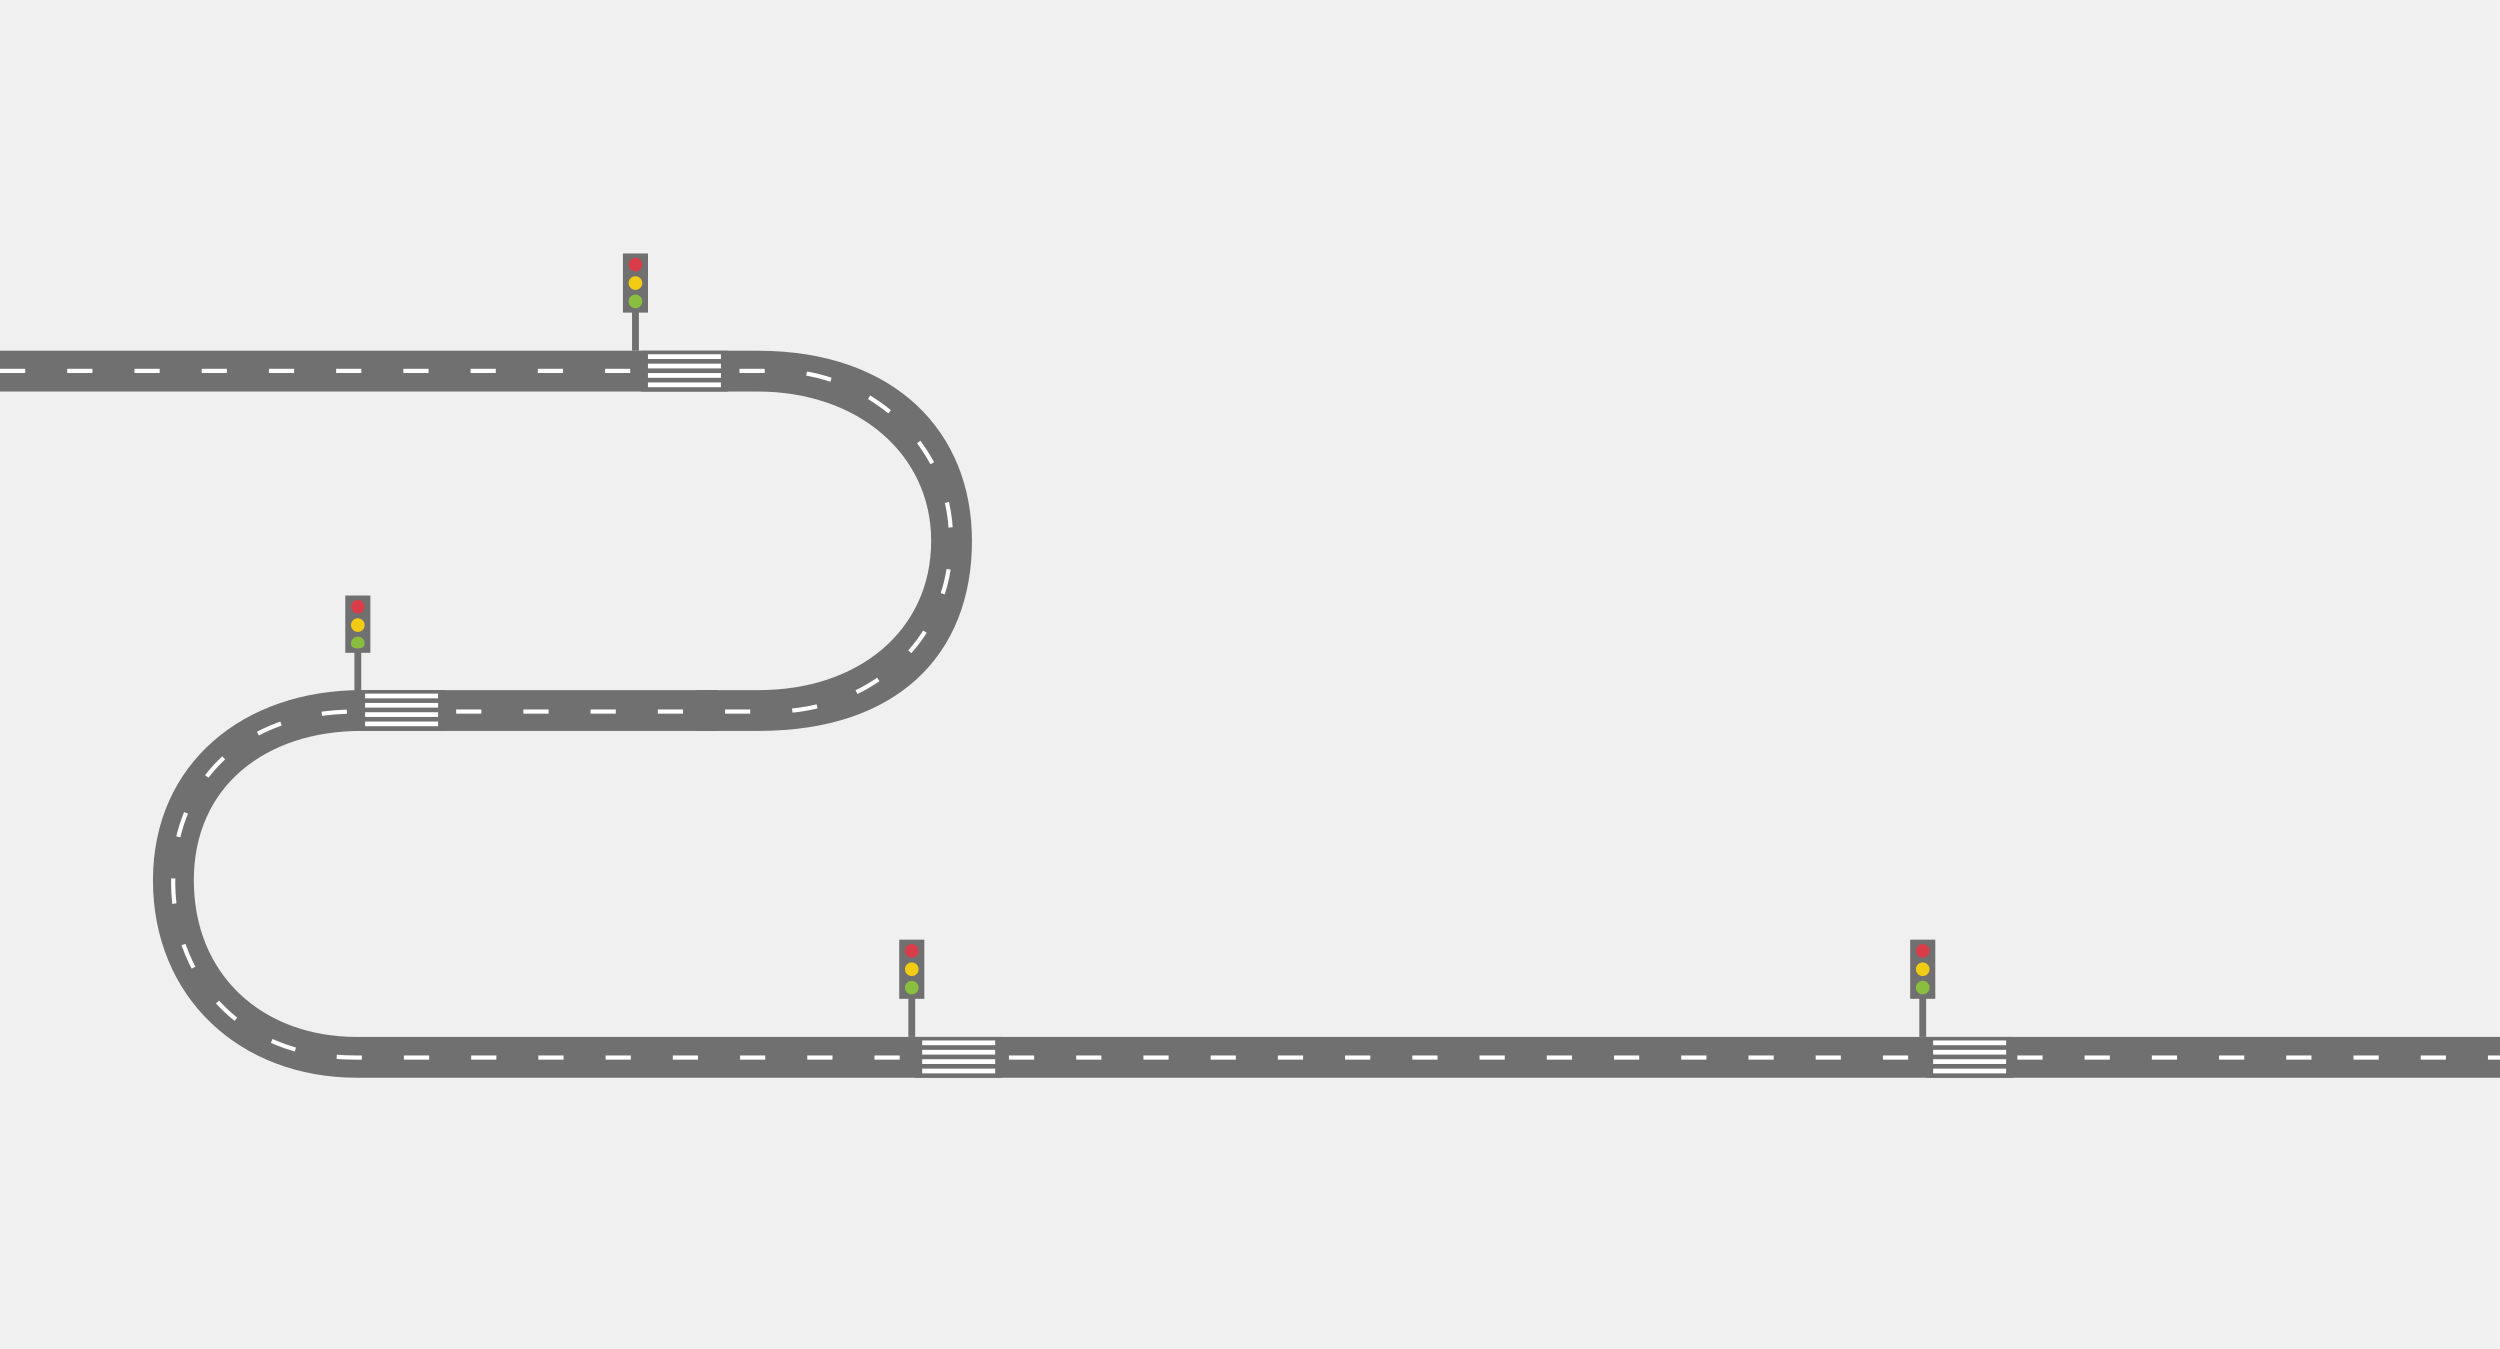
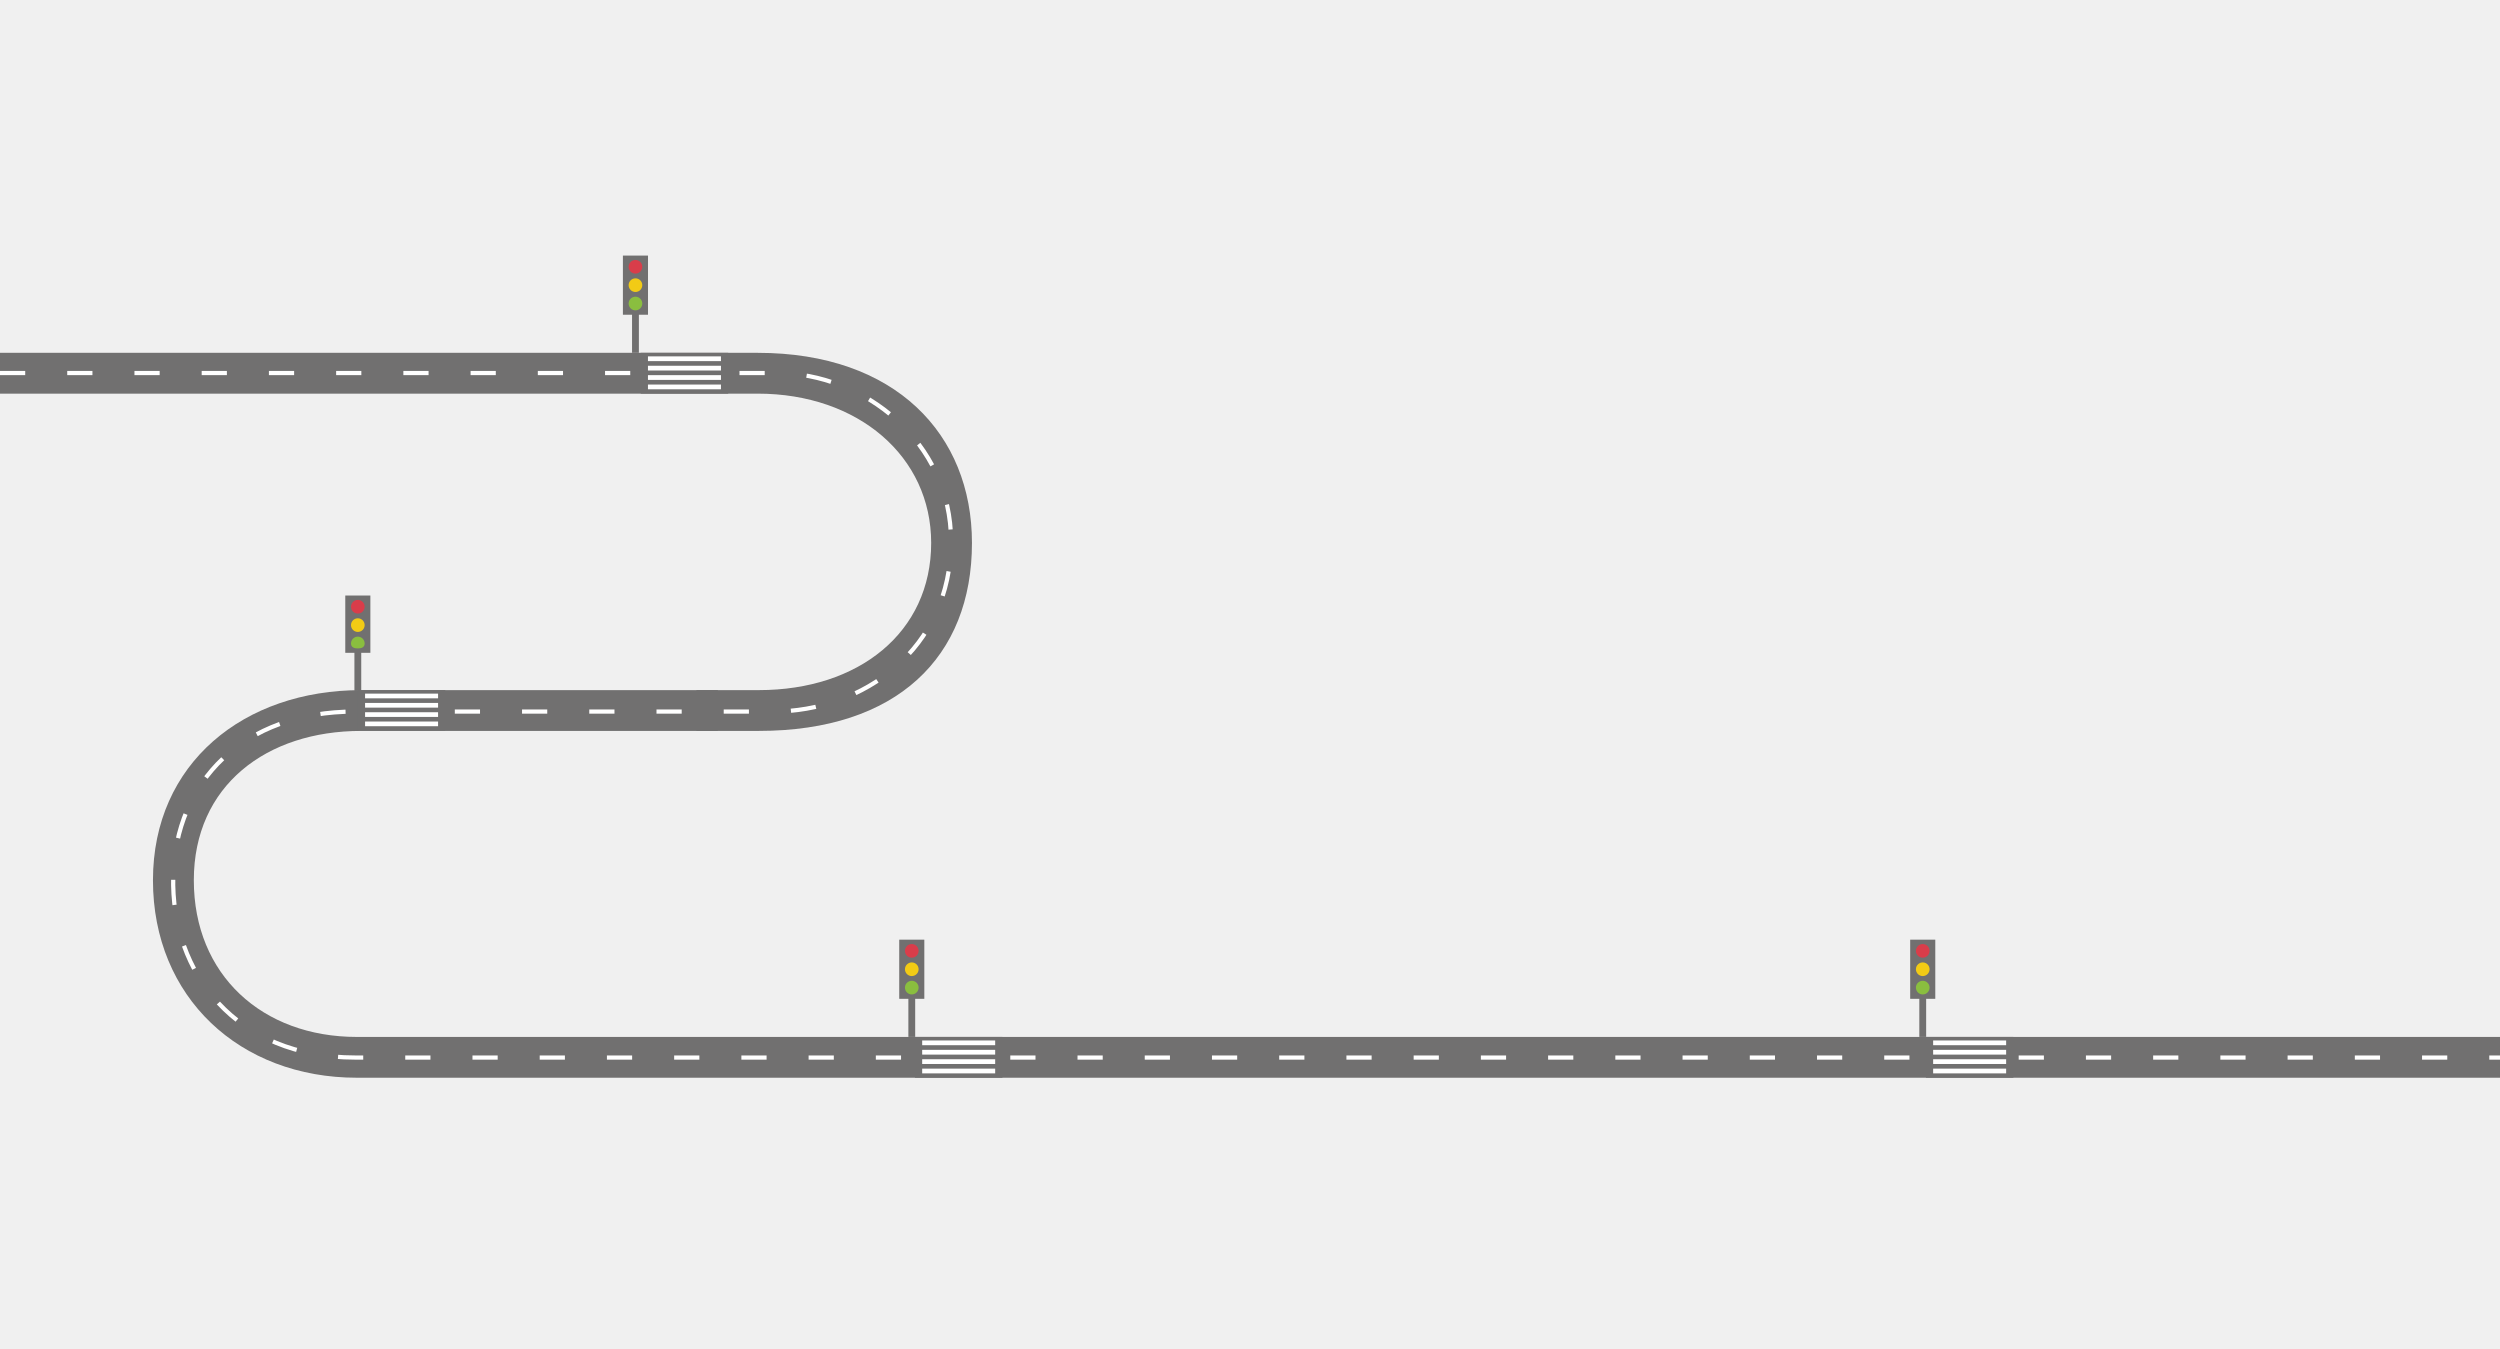
<svg xmlns="http://www.w3.org/2000/svg" version="1.1" id="Layer_1" x="0px" y="0px" width="1190px" height="642px" viewBox="0 0 1190 642" enable-background="new 0 0 1190 642" xml:space="preserve">
  <g>
-     <path fill="#717070" d="M360.669,166.946H0v19.427h360.669c47.842,0,82.57,29.919,82.57,71.062c0,42.683-34.582,71.06-82.031,71.06   h-29.711v19.416h29.711c65.769,0,101.446-36.176,101.446-90.476C462.656,205.724,426.24,166.946,360.669,166.946z" />
-     <path fill="#717070" d="M169.871,493.582c-45.048,0-77.61-29.555-77.61-74.596c0-45.055,34.606-71.068,79.654-71.068h169.813   v-19.417H171.915c-55.774,0-99.105,34.727-99.105,90.485c0,55.75,41.287,94.014,97.062,94.014H1190v-19.415L169.871,493.582   L169.871,493.582z" />
+     <path fill="#717070" d="M360.669,167.946H0v19.427h360.669c47.842,0,82.57,29.919,82.57,71.062c0,42.683-34.582,70.06-82.031,70.06   h-29.711v19.416h29.711c65.769,0,101.446-35.176,101.446-89.476C462.656,206.724,426.24,167.946,360.669,167.946z" />
+     <path fill="#717070" d="M169.871,493.582c-45.048,0-77.61-29.555-77.61-74.596c0-45.056,34.606-71.068,79.654-71.068h169.813   v-19.417H171.915c-55.774,0-99.105,34.727-99.105,90.485c0,55.75,41.287,94.014,97.062,94.014H1190v-19.415L169.871,493.582   L169.871,493.582z" />
  </g>
-   <path fill="none" stroke="#FFFFFF" stroke-width="2" stroke-miterlimit="10" stroke-dasharray="12,20" d="M0,176.551  c0,0,269.573,0,369.721,0c41.449,0,82.978,32.719,82.978,80.08c0,51.435-41.953,82.08-84.751,82.08c-92.313,0-90.301,0-198.967,0  c-53.455,0-85.358,33.508-86.522,78.362c-1.202,46.326,30.103,86.319,86.522,86.319c111.049,0,1021.019,0,1021.019,0" />
+   <path fill="none" stroke="#FFFFFF" stroke-width="2" stroke-miterlimit="10" stroke-dasharray="12,20" d="M0,177.551  c0,0,269.573,0,369.721,0c41.449,0,82.978,32.719,82.978,80.08c0,51.436-41.953,81.08-84.751,81.08c-92.313,0-90.301,0-198.967,0  c-53.455,0-85.358,33.508-86.522,78.362c-1.202,46.326,30.103,86.318,86.522,86.318c111.049,0,1021.019,0,1021.019,0" />
  <g>
-     <rect x="304.984" y="166.946" fill="#717070" width="41.645" height="19.427" />
-     <rect x="308.43" y="182.044" fill="#FFFFFF" width="34.746" height="2.261" />
-     <rect x="308.43" y="177.573" fill="#FFFFFF" width="34.746" height="2.261" />
-     <rect x="308.43" y="173.103" fill="#FFFFFF" width="34.746" height="2.261" />
-     <rect x="308.43" y="168.631" fill="#FFFFFF" width="34.746" height="2.261" />
+     <rect x="304.984" y="167.946" fill="#717070" width="41.645" height="19.427" />
+     <rect x="308.43" y="183.044" fill="#FFFFFF" width="34.746" height="2.261" />
+     <rect x="308.43" y="178.573" fill="#FFFFFF" width="34.746" height="2.261" />
+     <rect x="308.43" y="174.103" fill="#FFFFFF" width="34.746" height="2.261" />
+     <rect x="308.43" y="169.631" fill="#FFFFFF" width="34.746" height="2.261" />
  </g>
  <g>
    <rect x="170.326" y="328.5" fill="#717070" width="41.644" height="19.232" />
-     <rect x="173.774" y="343.446" fill="#FFFFFF" width="34.747" height="2.235" />
-     <rect x="173.774" y="339.021" fill="#FFFFFF" width="34.747" height="2.237" />
+     <rect x="173.774" y="343.446" fill="#FFFFFF" width="34.747" height="2.234" />
+     <rect x="173.774" y="339.021" fill="#FFFFFF" width="34.747" height="2.236" />
    <rect x="173.774" y="334.594" fill="#FFFFFF" width="34.747" height="2.237" />
    <rect x="173.774" y="330.166" fill="#FFFFFF" width="34.747" height="2.24" />
  </g>
  <g>
    <rect x="435.509" y="493.572" fill="#717070" width="41.647" height="19.427" />
    <rect x="438.958" y="508.669" fill="#FFFFFF" width="34.746" height="2.261" />
    <rect x="438.958" y="504.198" fill="#FFFFFF" width="34.746" height="2.262" />
-     <rect x="438.958" y="499.727" fill="#FFFFFF" width="34.746" height="2.264" />
+     <rect x="438.958" y="499.727" fill="#FFFFFF" width="34.746" height="2.265" />
    <rect x="438.958" y="495.258" fill="#FFFFFF" width="34.746" height="2.26" />
  </g>
  <g>
-     <rect x="296.501" y="120.657" fill="#717070" width="11.949" height="28.158" />
+     <rect x="296.501" y="121.657" fill="#717070" width="11.949" height="28.158" />
    <g>
-       <circle fill="#D93D4A" cx="302.477" cy="125.994" r="3.25" />
-       <circle fill="#F2CB15" cx="302.477" cy="134.738" r="3.251" />
-       <circle fill="#8ABE3F" cx="302.477" cy="143.479" r="3.251" />
+       <circle fill="#D93D4A" cx="302.477" cy="126.994" r="3.25" />
+       <circle fill="#F2CB15" cx="302.477" cy="135.738" r="3.251" />
+       <circle fill="#8ABE3F" cx="302.477" cy="144.479" r="3.251" />
    </g>
-     <rect x="300.853" y="147.943" fill="#717070" width="3.251" height="19.003" />
+     <rect x="300.853" y="148.943" fill="#717070" width="3.251" height="19.003" />
  </g>
  <g>
    <rect x="164.352" y="283.47" fill="#717070" width="11.949" height="27.271" />
    <g>
      <circle fill="#D93D4A" cx="170.326" cy="288.808" r="3.25" />
      <circle fill="#F2CB15" cx="170.326" cy="297.552" r="3.251" />
      <path fill="#8ABE3F" d="M170.326,303.042c1.795,0,3.25,1.456,3.25,3.252c0,1.794-1.456,2.363-3.25,2.363s-3.25-0.568-3.25-2.363    C167.076,304.498,168.531,303.042,170.326,303.042z" />
    </g>
    <rect x="168.701" y="309.87" fill="#717070" width="3.252" height="19.004" />
  </g>
  <g>
    <rect x="428.031" y="447.281" fill="#717070" width="11.947" height="28.157" />
    <g>
      <circle fill="#D93D4A" cx="434.004" cy="452.618" r="3.251" />
      <circle fill="#F2CB15" cx="434.004" cy="461.362" r="3.251" />
      <circle fill="#8ABE3F" cx="434.004" cy="470.104" r="3.25" />
    </g>
    <rect x="432.38" y="474.569" fill="#717070" width="3.252" height="19.003" />
  </g>
  <g>
    <rect x="916.727" y="493.572" fill="#717070" width="41.646" height="19.427" />
    <rect x="920.175" y="508.669" fill="#FFFFFF" width="34.748" height="2.261" />
    <rect x="920.175" y="504.198" fill="#FFFFFF" width="34.748" height="2.262" />
-     <rect x="920.175" y="499.727" fill="#FFFFFF" width="34.748" height="2.264" />
+     <rect x="920.175" y="499.727" fill="#FFFFFF" width="34.748" height="2.265" />
    <rect x="920.175" y="495.258" fill="#FFFFFF" width="34.748" height="2.26" />
  </g>
  <g>
    <rect x="909.249" y="447.281" fill="#717070" width="11.946" height="28.157" />
    <g>
      <circle fill="#D93D4A" cx="915.223" cy="452.618" r="3.251" />
      <circle fill="#F2CB15" cx="915.223" cy="461.362" r="3.251" />
      <circle fill="#8ABE3F" cx="915.223" cy="470.104" r="3.25" />
    </g>
    <rect x="913.597" y="474.569" fill="#717070" width="3.253" height="19.003" />
  </g>
</svg>
